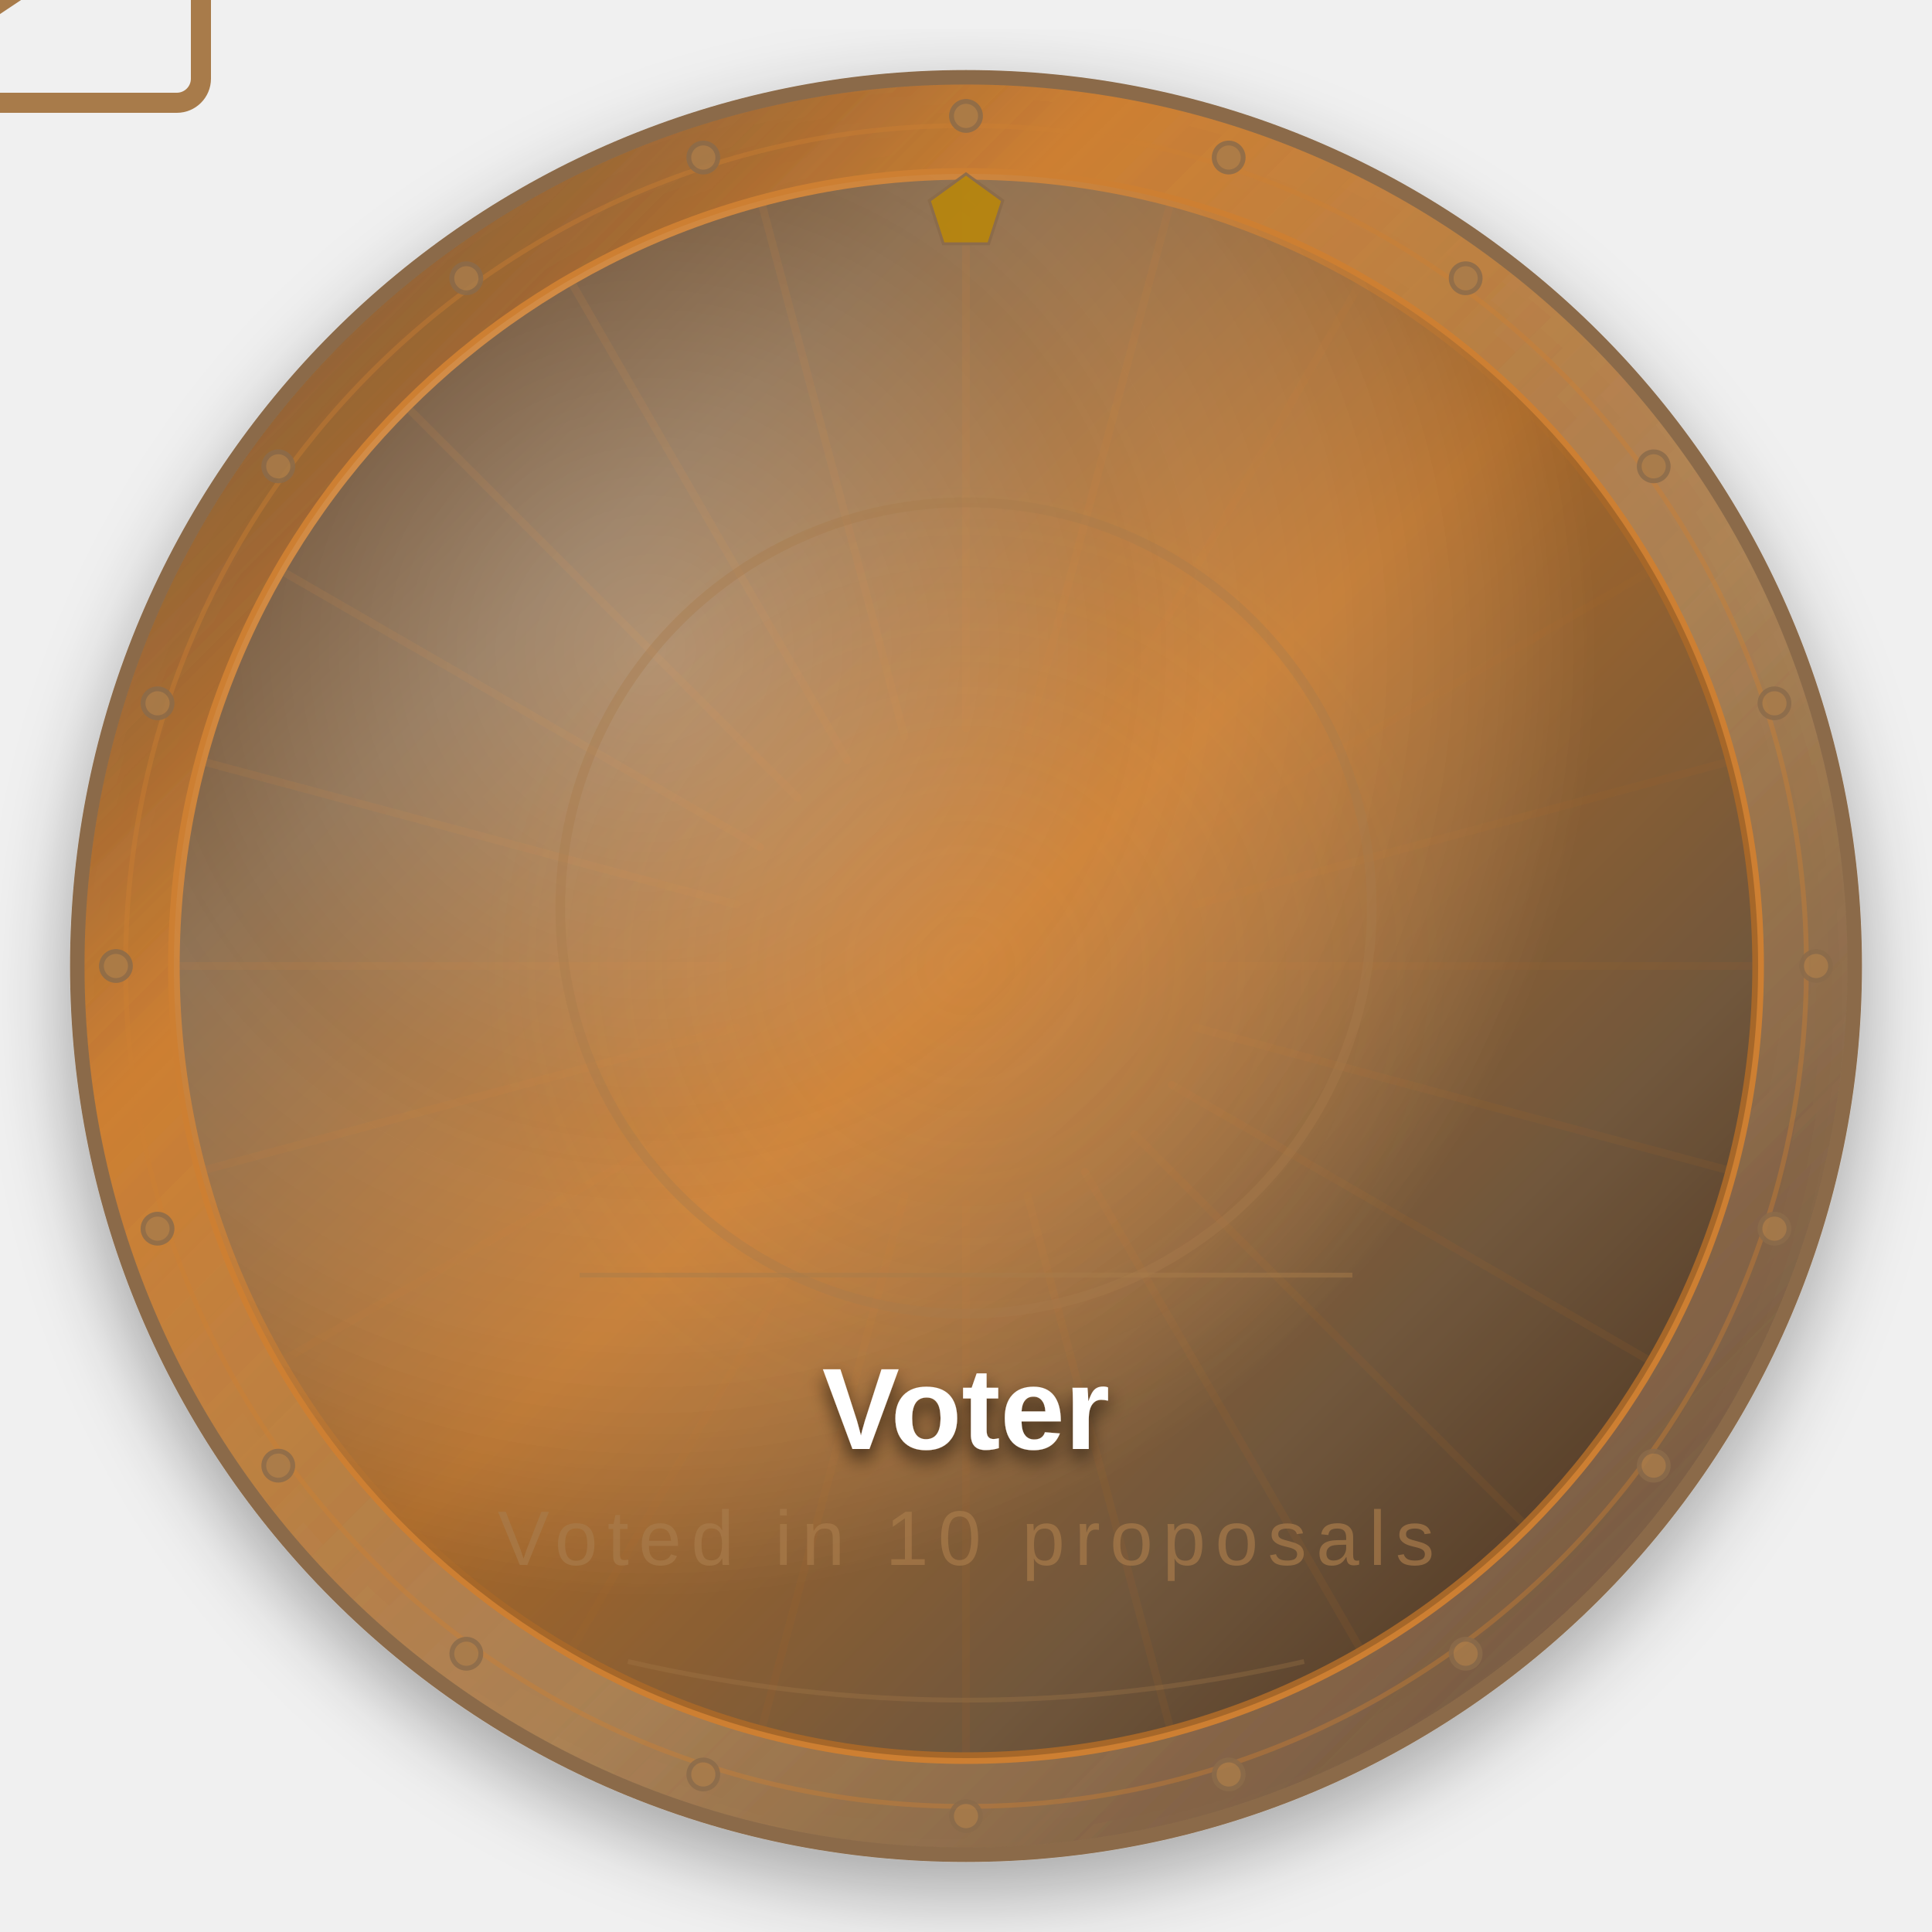
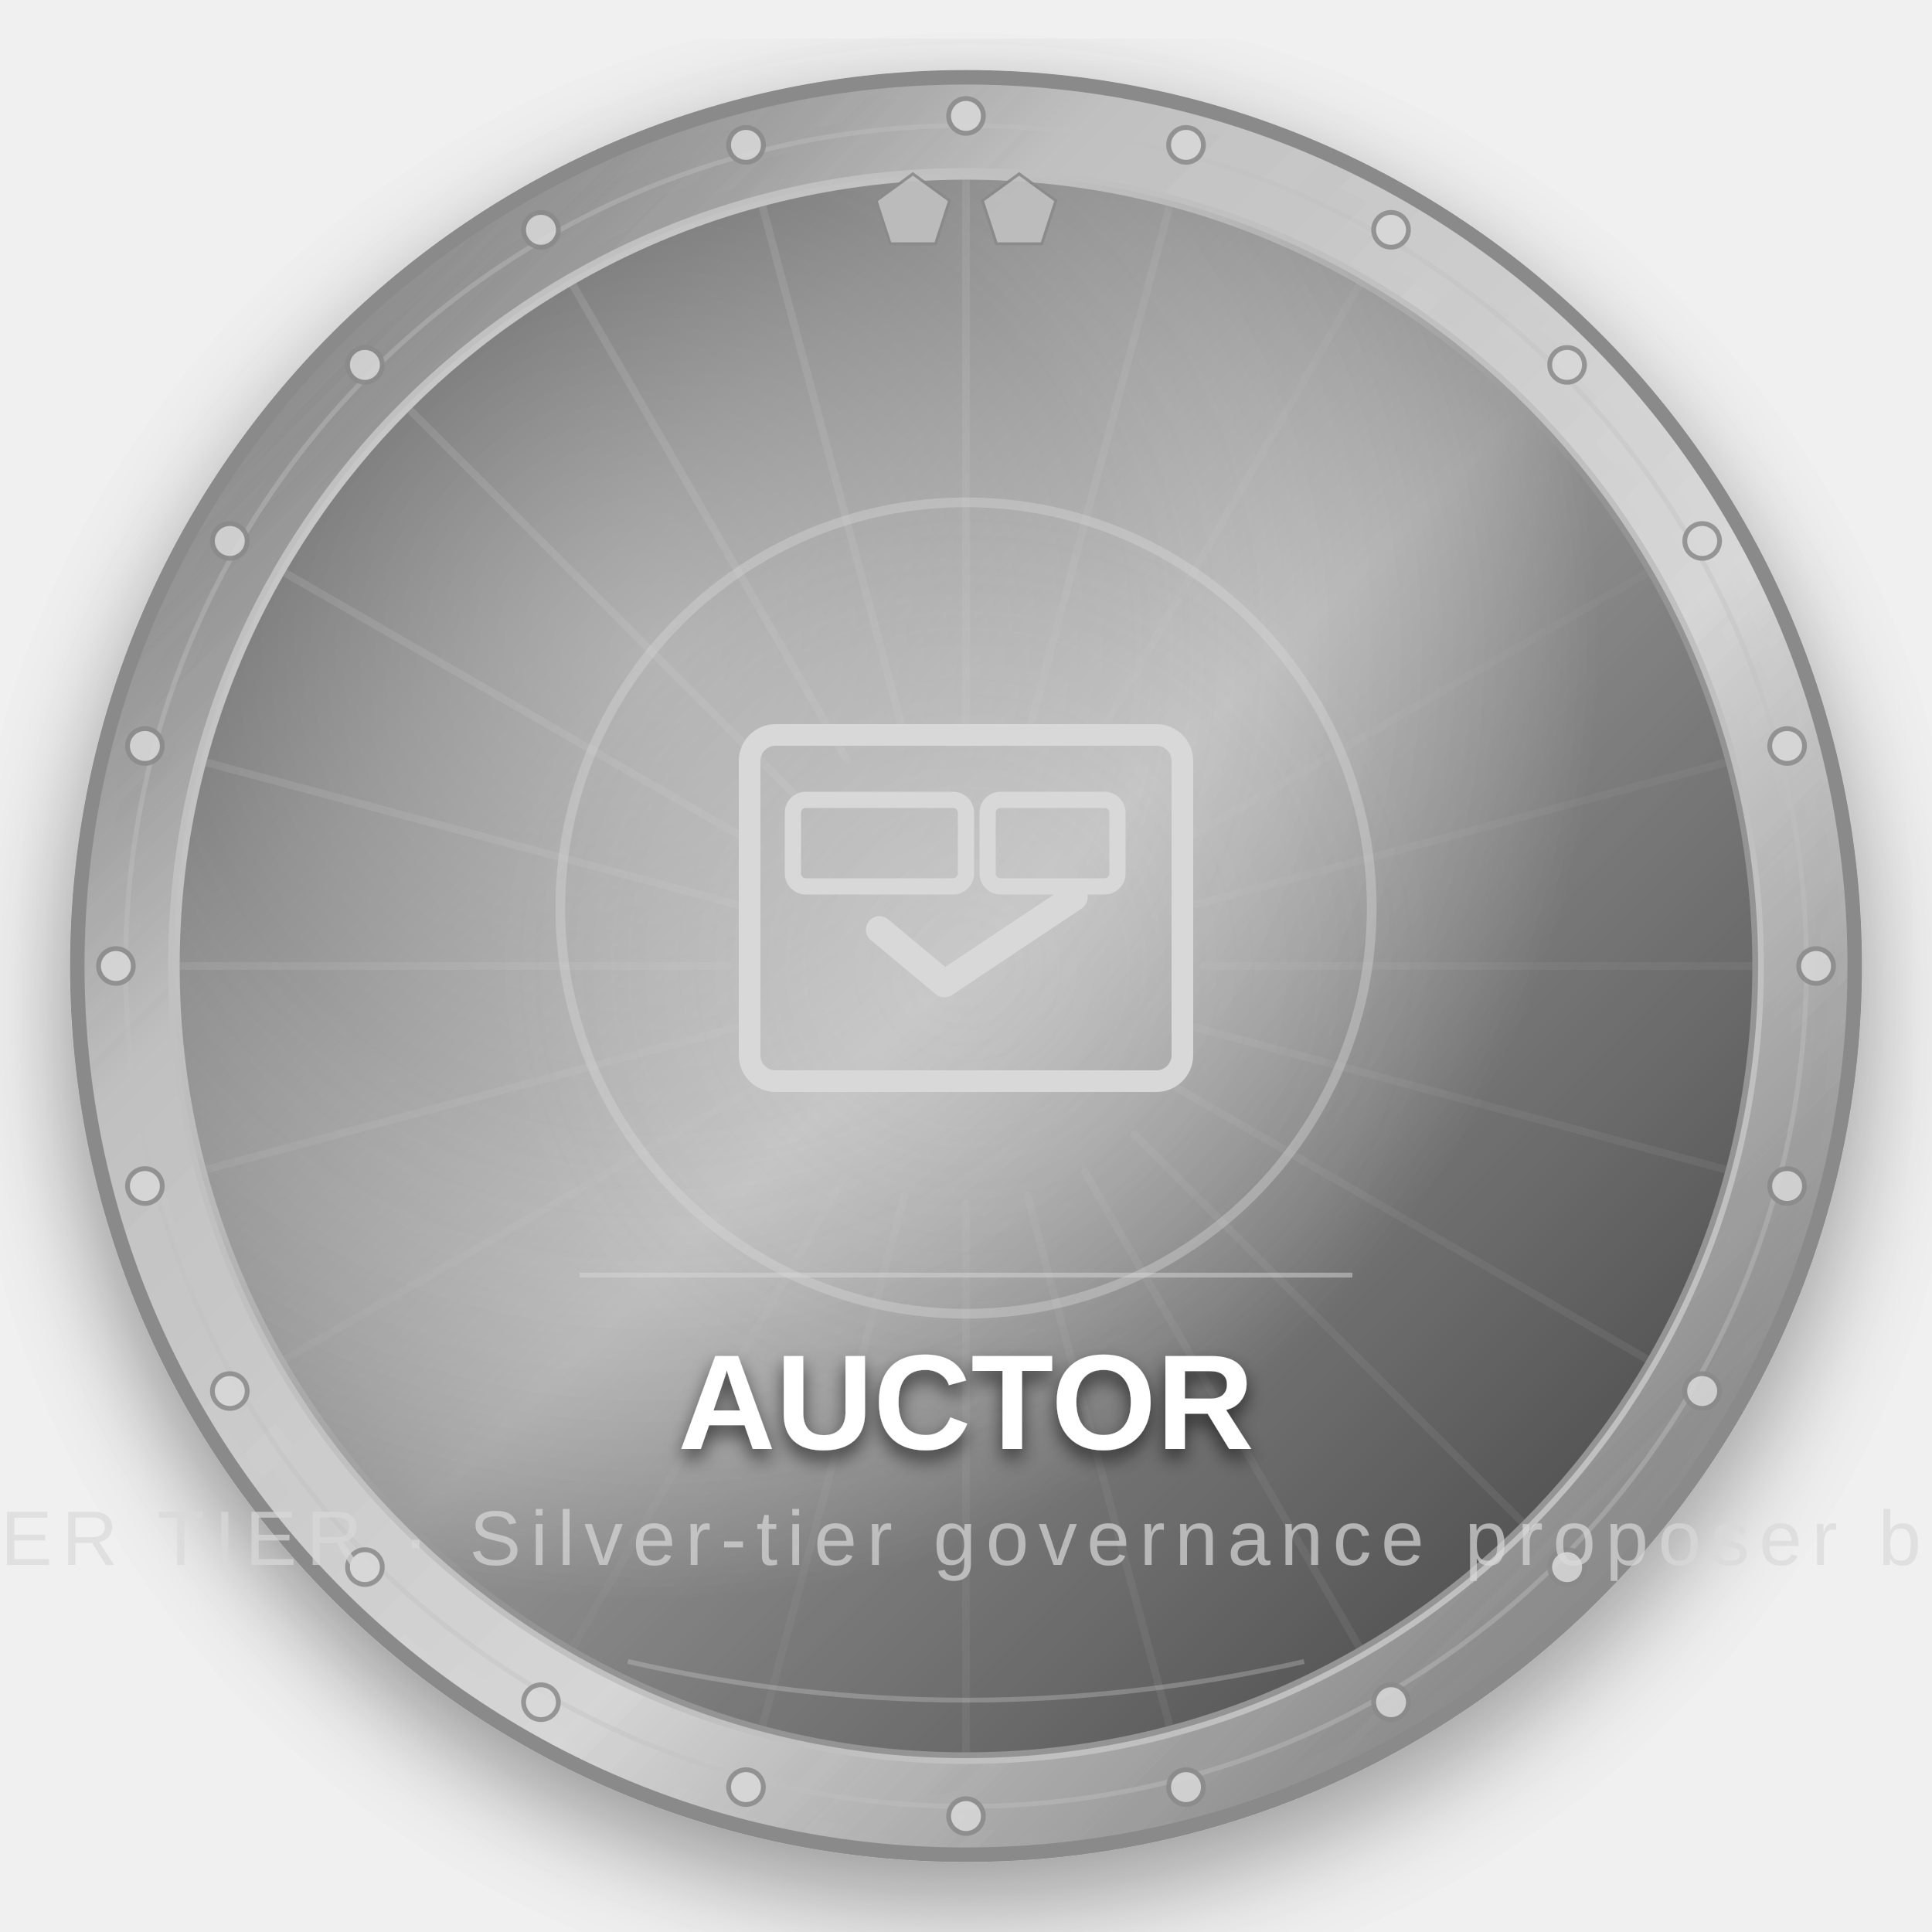
<svg xmlns="http://www.w3.org/2000/svg" viewBox="0 0 200 200" width="200" height="200">
  <defs>
-     <linearGradient id="bg14" x1="0%" y1="0%" x2="100%" y2="100%">
-       <stop offset="0%" style="stop-color:#4A2F1A" />
-       <stop offset="25%" style="stop-color:#8B6B4A" />
-       <stop offset="50%" style="stop-color:#CD7F32" />
-       <stop offset="75%" style="stop-color:#8B6B4A" />
-       <stop offset="100%" style="stop-color:#4A2F1A" />
+     <linearGradient id="b14" x1="0%" y1="0%" x2="100%" y2="100%">
+       <stop offset="0%" stop-color="#4A4A4A" />
+       <stop offset="25%" stop-color="#8A8A8A" />
+       <stop offset="50%" stop-color="#C0C0C0" />
+       <stop offset="75%" stop-color="#8A8A8A" />
+       <stop offset="100%" stop-color="#4A4A4A" />
    </linearGradient>
-     <linearGradient id="ring14" x1="0%" y1="0%" x2="100%" y2="100%">
-       <stop offset="0%" style="stop-color:#4A2F1A;stop-opacity:0.8" />
-       <stop offset="30%" style="stop-color:#CD7F32;stop-opacity:1" />
-       <stop offset="60%" style="stop-color:#A87B4A;stop-opacity:0.9" />
-       <stop offset="100%" style="stop-color:#4A2F1A;stop-opacity:0.8" />
+     <linearGradient id="r14" x1="0%" y1="0%" x2="100%" y2="100%">
+       <stop offset="0%" stop-color="#4A4A4A" stop-opacity="0.8" />
+       <stop offset="30%" stop-color="#C0C0C0" stop-opacity="1" />
+       <stop offset="60%" stop-color="#D8D8D8" stop-opacity="0.9" />
+       <stop offset="100%" stop-color="#4A4A4A" stop-opacity="0.8" />
    </linearGradient>
-     <radialGradient id="shine14" cx="30%" cy="30%" r="60%">
-       <stop offset="0%" style="stop-color:#fff;stop-opacity:0.24" />
-       <stop offset="50%" style="stop-color:#fff;stop-opacity:0.05" />
-       <stop offset="100%" style="stop-color:#000;stop-opacity:0.19" />
+     <radialGradient id="s14" cx="30%" cy="30%" r="60%">
+       <stop offset="0%" stop-color="#fff" stop-opacity="0.28" />
+       <stop offset="50%" stop-color="#fff" stop-opacity="0.05" />
+       <stop offset="100%" stop-color="#000" stop-opacity="0.23" />
    </radialGradient>
-     <radialGradient id="core14" cx="50%" cy="50%" r="50%">
-       <stop offset="0%" style="stop-color:#CD7F32;stop-opacity:0.12" />
-       <stop offset="100%" style="stop-color:#CD7F32;stop-opacity:0" />
+     <radialGradient id="c14" cx="50%" cy="50%" r="50%">
+       <stop offset="0%" stop-color="#E8E8E8" stop-opacity="0.12" />
+       <stop offset="100%" stop-color="#E8E8E8" stop-opacity="0" />
    </radialGradient>
-     <filter id="shadow14" x="-30%" y="-30%" width="160%" height="160%">
-       <feDropShadow dx="0" dy="3" stdDeviation="4" flood-color="#000" flood-opacity="0.35" />
+     <filter id="sh14" x="-30%" y="-30%" width="160%" height="160%">
+       <feDropShadow dx="0" dy="4" stdDeviation="5" flood-color="#000" flood-opacity="0.4" />
    </filter>
  </defs>
-   <circle cx="100" cy="100" r="92" fill="url(#ring14)" stroke="#8B6B4A" stroke-width="1.5" filter="url(#shadow14)" />
-   <circle cx="100" cy="100" r="87" fill="none" stroke="#CD7F32" stroke-width="0.5" opacity="0.4" />
-   <circle cx="100" cy="100" r="82" fill="url(#bg14)" stroke="#CD7F32" stroke-width="1.2" />
-   <line x1="124.6" y1="100" x2="182" y2="100" stroke="#CD7F32" stroke-width="0.8" opacity="0.14" stroke-linecap="round" />
-   <line x1="123.762" y1="106.367" x2="179.206" y2="121.223" stroke="#CD7F32" stroke-width="0.8" opacity="0.14" stroke-linecap="round" />
-   <line x1="121.304" y1="112.3" x2="171.014" y2="141" stroke="#CD7F32" stroke-width="0.8" opacity="0.14" stroke-linecap="round" />
-   <line x1="117.395" y1="117.395" x2="157.983" y2="157.983" stroke="#CD7F32" stroke-width="0.8" opacity="0.14" stroke-linecap="round" />
-   <line x1="112.3" y1="121.304" x2="141" y2="171.014" stroke="#CD7F32" stroke-width="0.8" opacity="0.14" stroke-linecap="round" />
-   <line x1="106.367" y1="123.762" x2="121.223" y2="179.206" stroke="#CD7F32" stroke-width="0.8" opacity="0.14" stroke-linecap="round" />
-   <line x1="100" y1="124.6" x2="100" y2="182" stroke="#CD7F32" stroke-width="0.8" opacity="0.14" stroke-linecap="round" />
-   <line x1="93.633" y1="123.762" x2="78.777" y2="179.206" stroke="#CD7F32" stroke-width="0.8" opacity="0.14" stroke-linecap="round" />
-   <line x1="87.7" y1="121.304" x2="59" y2="171.014" stroke="#CD7F32" stroke-width="0.8" opacity="0.14" stroke-linecap="round" />
-   <line x1="82.605" y1="117.395" x2="42.017" y2="157.983" stroke="#CD7F32" stroke-width="0.8" opacity="0.14" stroke-linecap="round" />
-   <line x1="78.696" y1="112.3" x2="28.986" y2="141" stroke="#CD7F32" stroke-width="0.8" opacity="0.14" stroke-linecap="round" />
-   <line x1="76.238" y1="106.367" x2="20.794" y2="121.223" stroke="#CD7F32" stroke-width="0.8" opacity="0.14" stroke-linecap="round" />
-   <line x1="75.4" y1="100" x2="18" y2="100" stroke="#CD7F32" stroke-width="0.8" opacity="0.14" stroke-linecap="round" />
-   <line x1="76.238" y1="93.633" x2="20.794" y2="78.777" stroke="#CD7F32" stroke-width="0.8" opacity="0.14" stroke-linecap="round" />
-   <line x1="78.696" y1="87.7" x2="28.986" y2="59" stroke="#CD7F32" stroke-width="0.8" opacity="0.14" stroke-linecap="round" />
-   <line x1="82.605" y1="82.605" x2="42.017" y2="42.017" stroke="#CD7F32" stroke-width="0.8" opacity="0.14" stroke-linecap="round" />
-   <line x1="87.7" y1="78.696" x2="59" y2="28.986" stroke="#CD7F32" stroke-width="0.8" opacity="0.14" stroke-linecap="round" />
-   <line x1="93.633" y1="76.238" x2="78.777" y2="20.794" stroke="#CD7F32" stroke-width="0.8" opacity="0.14" stroke-linecap="round" />
-   <line x1="100" y1="75.4" x2="100" y2="18" stroke="#CD7F32" stroke-width="0.8" opacity="0.14" stroke-linecap="round" />
-   <line x1="106.367" y1="76.238" x2="121.223" y2="20.794" stroke="#CD7F32" stroke-width="0.8" opacity="0.14" stroke-linecap="round" />
-   <line x1="112.3" y1="78.696" x2="141" y2="28.986" stroke="#CD7F32" stroke-width="0.8" opacity="0.14" stroke-linecap="round" />
-   <line x1="117.395" y1="82.605" x2="157.983" y2="42.017" stroke="#CD7F32" stroke-width="0.8" opacity="0.14" stroke-linecap="round" />
-   <line x1="121.304" y1="87.7" x2="171.014" y2="59" stroke="#CD7F32" stroke-width="0.8" opacity="0.14" stroke-linecap="round" />
-   <line x1="123.762" y1="93.633" x2="179.206" y2="78.777" stroke="#CD7F32" stroke-width="0.8" opacity="0.14" stroke-linecap="round" />
-   <circle cx="100" cy="100" r="50" fill="url(#core14)" />
-   <circle cx="100" cy="100" r="82" fill="url(#shine14)" />
-   <circle cx="100" cy="12" r="1.5" fill="#A87B4A" stroke="#8B6B4A" stroke-width="0.5" opacity="0.85" />
-   <circle cx="127.193" cy="16.307" r="1.5" fill="#A87B4A" stroke="#8B6B4A" stroke-width="0.5" opacity="0.85" />
-   <circle cx="151.725" cy="28.807" r="1.5" fill="#A87B4A" stroke="#8B6B4A" stroke-width="0.5" opacity="0.85" />
-   <circle cx="171.193" cy="48.275" r="1.5" fill="#A87B4A" stroke="#8B6B4A" stroke-width="0.5" opacity="0.85" />
-   <circle cx="183.693" cy="72.807" r="1.5" fill="#A87B4A" stroke="#8B6B4A" stroke-width="0.5" opacity="0.85" />
-   <circle cx="188" cy="100" r="1.5" fill="#A87B4A" stroke="#8B6B4A" stroke-width="0.5" opacity="0.85" />
-   <circle cx="183.693" cy="127.193" r="1.5" fill="#A87B4A" stroke="#8B6B4A" stroke-width="0.5" opacity="0.85" />
-   <circle cx="171.193" cy="151.725" r="1.5" fill="#A87B4A" stroke="#8B6B4A" stroke-width="0.5" opacity="0.85" />
-   <circle cx="151.725" cy="171.193" r="1.5" fill="#A87B4A" stroke="#8B6B4A" stroke-width="0.5" opacity="0.85" />
-   <circle cx="127.193" cy="183.693" r="1.5" fill="#A87B4A" stroke="#8B6B4A" stroke-width="0.5" opacity="0.85" />
-   <circle cx="100" cy="188" r="1.5" fill="#A87B4A" stroke="#8B6B4A" stroke-width="0.5" opacity="0.85" />
-   <circle cx="72.807" cy="183.693" r="1.5" fill="#A87B4A" stroke="#8B6B4A" stroke-width="0.5" opacity="0.85" />
-   <circle cx="48.275" cy="171.193" r="1.5" fill="#A87B4A" stroke="#8B6B4A" stroke-width="0.5" opacity="0.85" />
-   <circle cx="28.807" cy="151.725" r="1.5" fill="#A87B4A" stroke="#8B6B4A" stroke-width="0.5" opacity="0.85" />
-   <circle cx="16.307" cy="127.193" r="1.5" fill="#A87B4A" stroke="#8B6B4A" stroke-width="0.5" opacity="0.85" />
-   <circle cx="12" cy="100" r="1.5" fill="#A87B4A" stroke="#8B6B4A" stroke-width="0.5" opacity="0.85" />
-   <circle cx="16.307" cy="72.807" r="1.5" fill="#A87B4A" stroke="#8B6B4A" stroke-width="0.5" opacity="0.85" />
-   <circle cx="28.807" cy="48.275" r="1.5" fill="#A87B4A" stroke="#8B6B4A" stroke-width="0.5" opacity="0.85" />
-   <circle cx="48.275" cy="28.807" r="1.5" fill="#A87B4A" stroke="#8B6B4A" stroke-width="0.5" opacity="0.85" />
-   <circle cx="72.807" cy="16.307" r="1.5" fill="#A87B4A" stroke="#8B6B4A" stroke-width="0.5" opacity="0.85" />
-   <polygon points="100,18 103.804,20.764 102.351,25.236 97.649,25.236 96.196,20.764" fill="#B8860B" stroke="#8B6B4A" stroke-width="0.3" opacity="0.9" />
-   <circle cx="100" cy="94" r="42" fill="none" stroke="#A87B4A" stroke-width="1" opacity="0.4" />
+   <circle cx="100" cy="100" r="96" fill="none" stroke="#E8E8E8" stroke-width="1.2" opacity="0.2" filter="url(#sh14)" />
+   <circle cx="100" cy="100" r="92" fill="url(#r14)" stroke="#8A8A8A" stroke-width="1.5" filter="url(#sh14)" />
+   <circle cx="100" cy="100" r="87" fill="none" stroke="#C0C0C0" stroke-width="0.5" opacity="0.4" />
+   <circle cx="100" cy="100" r="82" fill="url(#b14)" stroke="#C0C0C0" stroke-width="1.2" />
+   <line x1="124.6" y1="100" x2="182" y2="100" stroke="#C0C0C0" stroke-width="0.8" opacity="0.18" stroke-linecap="round" />
+   <line x1="123.762" y1="106.367" x2="179.206" y2="121.223" stroke="#C0C0C0" stroke-width="0.8" opacity="0.18" stroke-linecap="round" />
+   <line x1="121.304" y1="112.3" x2="171.014" y2="141" stroke="#C0C0C0" stroke-width="0.8" opacity="0.18" stroke-linecap="round" />
+   <line x1="117.395" y1="117.395" x2="157.983" y2="157.983" stroke="#C0C0C0" stroke-width="0.8" opacity="0.18" stroke-linecap="round" />
+   <line x1="112.3" y1="121.304" x2="141" y2="171.014" stroke="#C0C0C0" stroke-width="0.8" opacity="0.18" stroke-linecap="round" />
+   <line x1="106.367" y1="123.762" x2="121.223" y2="179.206" stroke="#C0C0C0" stroke-width="0.8" opacity="0.18" stroke-linecap="round" />
+   <line x1="100" y1="124.6" x2="100" y2="182" stroke="#C0C0C0" stroke-width="0.8" opacity="0.18" stroke-linecap="round" />
+   <line x1="93.633" y1="123.762" x2="78.777" y2="179.206" stroke="#C0C0C0" stroke-width="0.8" opacity="0.18" stroke-linecap="round" />
+   <line x1="87.7" y1="121.304" x2="59" y2="171.014" stroke="#C0C0C0" stroke-width="0.8" opacity="0.18" stroke-linecap="round" />
+   <line x1="82.605" y1="117.395" x2="42.017" y2="157.983" stroke="#C0C0C0" stroke-width="0.8" opacity="0.18" stroke-linecap="round" />
+   <line x1="78.696" y1="112.3" x2="28.986" y2="141" stroke="#C0C0C0" stroke-width="0.8" opacity="0.18" stroke-linecap="round" />
+   <line x1="76.238" y1="106.367" x2="20.794" y2="121.223" stroke="#C0C0C0" stroke-width="0.8" opacity="0.18" stroke-linecap="round" />
+   <line x1="75.4" y1="100" x2="18" y2="100" stroke="#C0C0C0" stroke-width="0.8" opacity="0.18" stroke-linecap="round" />
+   <line x1="76.238" y1="93.633" x2="20.794" y2="78.777" stroke="#C0C0C0" stroke-width="0.8" opacity="0.18" stroke-linecap="round" />
+   <line x1="78.696" y1="87.7" x2="28.986" y2="59" stroke="#C0C0C0" stroke-width="0.8" opacity="0.18" stroke-linecap="round" />
+   <line x1="82.605" y1="82.605" x2="42.017" y2="42.017" stroke="#C0C0C0" stroke-width="0.8" opacity="0.18" stroke-linecap="round" />
+   <line x1="87.7" y1="78.696" x2="59" y2="28.986" stroke="#C0C0C0" stroke-width="0.8" opacity="0.18" stroke-linecap="round" />
+   <line x1="93.633" y1="76.238" x2="78.777" y2="20.794" stroke="#C0C0C0" stroke-width="0.8" opacity="0.18" stroke-linecap="round" />
+   <line x1="100" y1="75.4" x2="100" y2="18" stroke="#C0C0C0" stroke-width="0.8" opacity="0.18" stroke-linecap="round" />
+   <line x1="106.367" y1="76.238" x2="121.223" y2="20.794" stroke="#C0C0C0" stroke-width="0.8" opacity="0.18" stroke-linecap="round" />
+   <line x1="112.3" y1="78.696" x2="141" y2="28.986" stroke="#C0C0C0" stroke-width="0.8" opacity="0.18" stroke-linecap="round" />
+   <line x1="117.395" y1="82.605" x2="157.983" y2="42.017" stroke="#C0C0C0" stroke-width="0.8" opacity="0.18" stroke-linecap="round" />
+   <line x1="121.304" y1="87.7" x2="171.014" y2="59" stroke="#C0C0C0" stroke-width="0.8" opacity="0.18" stroke-linecap="round" />
+   <line x1="123.762" y1="93.633" x2="179.206" y2="78.777" stroke="#C0C0C0" stroke-width="0.8" opacity="0.18" stroke-linecap="round" />
+   <circle cx="100" cy="100" r="50" fill="url(#c14)" />
+   <circle cx="100" cy="100" r="82" fill="url(#s14)" />
+   <circle cx="100" cy="12" r="1.8" fill="#D8D8D8" stroke="#8A8A8A" stroke-width="0.5" opacity="0.85" />
+   <circle cx="122.776" cy="14.999" r="1.8" fill="#D8D8D8" stroke="#8A8A8A" stroke-width="0.5" opacity="0.85" />
+   <circle cx="144" cy="23.79" r="1.8" fill="#D8D8D8" stroke="#8A8A8A" stroke-width="0.5" opacity="0.85" />
+   <circle cx="162.225" cy="37.775" r="1.8" fill="#D8D8D8" stroke="#8A8A8A" stroke-width="0.5" opacity="0.85" />
+   <circle cx="176.21" cy="56" r="1.8" fill="#D8D8D8" stroke="#8A8A8A" stroke-width="0.5" opacity="0.85" />
+   <circle cx="185.001" cy="77.224" r="1.8" fill="#D8D8D8" stroke="#8A8A8A" stroke-width="0.5" opacity="0.85" />
+   <circle cx="188" cy="100" r="1.8" fill="#D8D8D8" stroke="#8A8A8A" stroke-width="0.5" opacity="0.85" />
+   <circle cx="185.001" cy="122.776" r="1.8" fill="#D8D8D8" stroke="#8A8A8A" stroke-width="0.5" opacity="0.85" />
+   <circle cx="176.21" cy="144" r="1.8" fill="#D8D8D8" stroke="#8A8A8A" stroke-width="0.5" opacity="0.85" />
+   <circle cx="162.225" cy="162.225" r="1.8" fill="#D8D8D8" stroke="#8A8A8A" stroke-width="0.5" opacity="0.85" />
+   <circle cx="144" cy="176.21" r="1.8" fill="#D8D8D8" stroke="#8A8A8A" stroke-width="0.5" opacity="0.85" />
+   <circle cx="122.776" cy="185.001" r="1.8" fill="#D8D8D8" stroke="#8A8A8A" stroke-width="0.5" opacity="0.85" />
+   <circle cx="100" cy="188" r="1.8" fill="#D8D8D8" stroke="#8A8A8A" stroke-width="0.5" opacity="0.85" />
+   <circle cx="77.224" cy="185.001" r="1.8" fill="#D8D8D8" stroke="#8A8A8A" stroke-width="0.5" opacity="0.85" />
+   <circle cx="56" cy="176.21" r="1.8" fill="#D8D8D8" stroke="#8A8A8A" stroke-width="0.5" opacity="0.85" />
+   <circle cx="37.775" cy="162.225" r="1.8" fill="#D8D8D8" stroke="#8A8A8A" stroke-width="0.5" opacity="0.85" />
+   <circle cx="23.79" cy="144" r="1.8" fill="#D8D8D8" stroke="#8A8A8A" stroke-width="0.5" opacity="0.85" />
+   <circle cx="14.999" cy="122.776" r="1.8" fill="#D8D8D8" stroke="#8A8A8A" stroke-width="0.5" opacity="0.85" />
+   <circle cx="12" cy="100" r="1.8" fill="#D8D8D8" stroke="#8A8A8A" stroke-width="0.5" opacity="0.85" />
+   <circle cx="14.999" cy="77.224" r="1.8" fill="#D8D8D8" stroke="#8A8A8A" stroke-width="0.5" opacity="0.85" />
+   <circle cx="23.79" cy="56" r="1.8" fill="#D8D8D8" stroke="#8A8A8A" stroke-width="0.5" opacity="0.85" />
+   <circle cx="37.775" cy="37.775" r="1.8" fill="#D8D8D8" stroke="#8A8A8A" stroke-width="0.5" opacity="0.85" />
+   <circle cx="56" cy="23.79" r="1.8" fill="#D8D8D8" stroke="#8A8A8A" stroke-width="0.5" opacity="0.85" />
+   <circle cx="77.224" cy="14.999" r="1.8" fill="#D8D8D8" stroke="#8A8A8A" stroke-width="0.5" opacity="0.85" />
+   <polygon points="94.5,18 98.304,20.764 96.851,25.236 92.149,25.236 90.696,20.764" fill="#C0C0C0" stroke="#8A8A8A" stroke-width="0.3" opacity="0.9" />
+   <polygon points="105.5,18 109.304,20.764 107.851,25.236 103.149,25.236 101.696,20.764" fill="#C0C0C0" stroke="#8A8A8A" stroke-width="0.3" opacity="0.9" />
+   <circle cx="100" cy="94" r="42" fill="none" stroke="#D8D8D8" stroke-width="1" opacity="0.4" />
  <g>
-     <g transform="translate(0,-6)">
-       <rect x="-20.8" y="-16.64" width="41.6" height="33.28" rx="2.496" fill="none" stroke="#A87B4A" stroke-width="2.08" />
-       <rect x="-16.64" y="-10.4" width="16.64" height="8.32" rx="1.248" fill="none" stroke="#A87B4A" stroke-width="1.56" />
-       <rect x="2.08" y="-10.4" width="12.48" height="8.32" rx="1.248" fill="none" stroke="#A87B4A" stroke-width="1.56" />
-       <polyline points="-8.32,2.08 -2.08,7.28 10.4,-1.04" fill="none" stroke="#A87B4A" stroke-width="2.6" stroke-linecap="round" stroke-linejoin="round" />
+     <g transform="translate(100,94)">
+       <rect x="-22.4" y="-17.92" width="44.8" height="35.84" rx="2.688" fill="none" stroke="#D8D8D8" stroke-width="2.24" />
+       <rect x="-17.92" y="-11.2" width="17.92" height="8.96" rx="1.344" fill="none" stroke="#D8D8D8" stroke-width="1.68" />
+       <rect x="2.24" y="-11.2" width="13.44" height="8.96" rx="1.344" fill="none" stroke="#D8D8D8" stroke-width="1.68" />
+       <polyline points="-8.96,2.24 -2.24,7.84 11.2,-1.12" fill="none" stroke="#D8D8D8" stroke-width="2.8" stroke-linecap="round" stroke-linejoin="round" />
    </g>
  </g>
-   <line x1="60" y1="132" x2="140" y2="132" stroke="#A87B4A" stroke-width="0.5" opacity="0.5" />
-   <text x="100" y="150" text-anchor="middle" font-size="12" font-weight="bold" fill="#fff" font-family="Arial,sans-serif" filter="drop-shadow(0 1px 1px rgba(0,0,0,0.6))">Voter</text>
-   <text x="100" y="162" text-anchor="middle" font-size="8" fill="#A87B4A" opacity="0.7" font-family="Arial,sans-serif" letter-spacing="1">Voted in 10 proposals</text>
-   <path d="M65 172 Q100 180 135 172" fill="none" stroke="#A87B4A" stroke-width="0.5" opacity="0.3" />
+   <line x1="60" y1="132" x2="140" y2="132" stroke="#D8D8D8" stroke-width="0.5" opacity="0.5" />
+   <text x="100" y="150" text-anchor="middle" font-size="14" font-weight="bold" fill="#fff" font-family="Arial,sans-serif" filter="drop-shadow(0 1px 1px rgba(0,0,0,0.6))">AUCTOR</text>
+   <text x="100" y="162" text-anchor="middle" font-size="8" fill="#D8D8D8" opacity="0.7" font-family="Arial,sans-serif" letter-spacing="1">SILVER TIER · Silver-tier governance proposer badge</text>
+   <path d="M65 172 Q100 180 135 172" fill="none" stroke="#D8D8D8" stroke-width="0.5" opacity="0.3" />
</svg>
